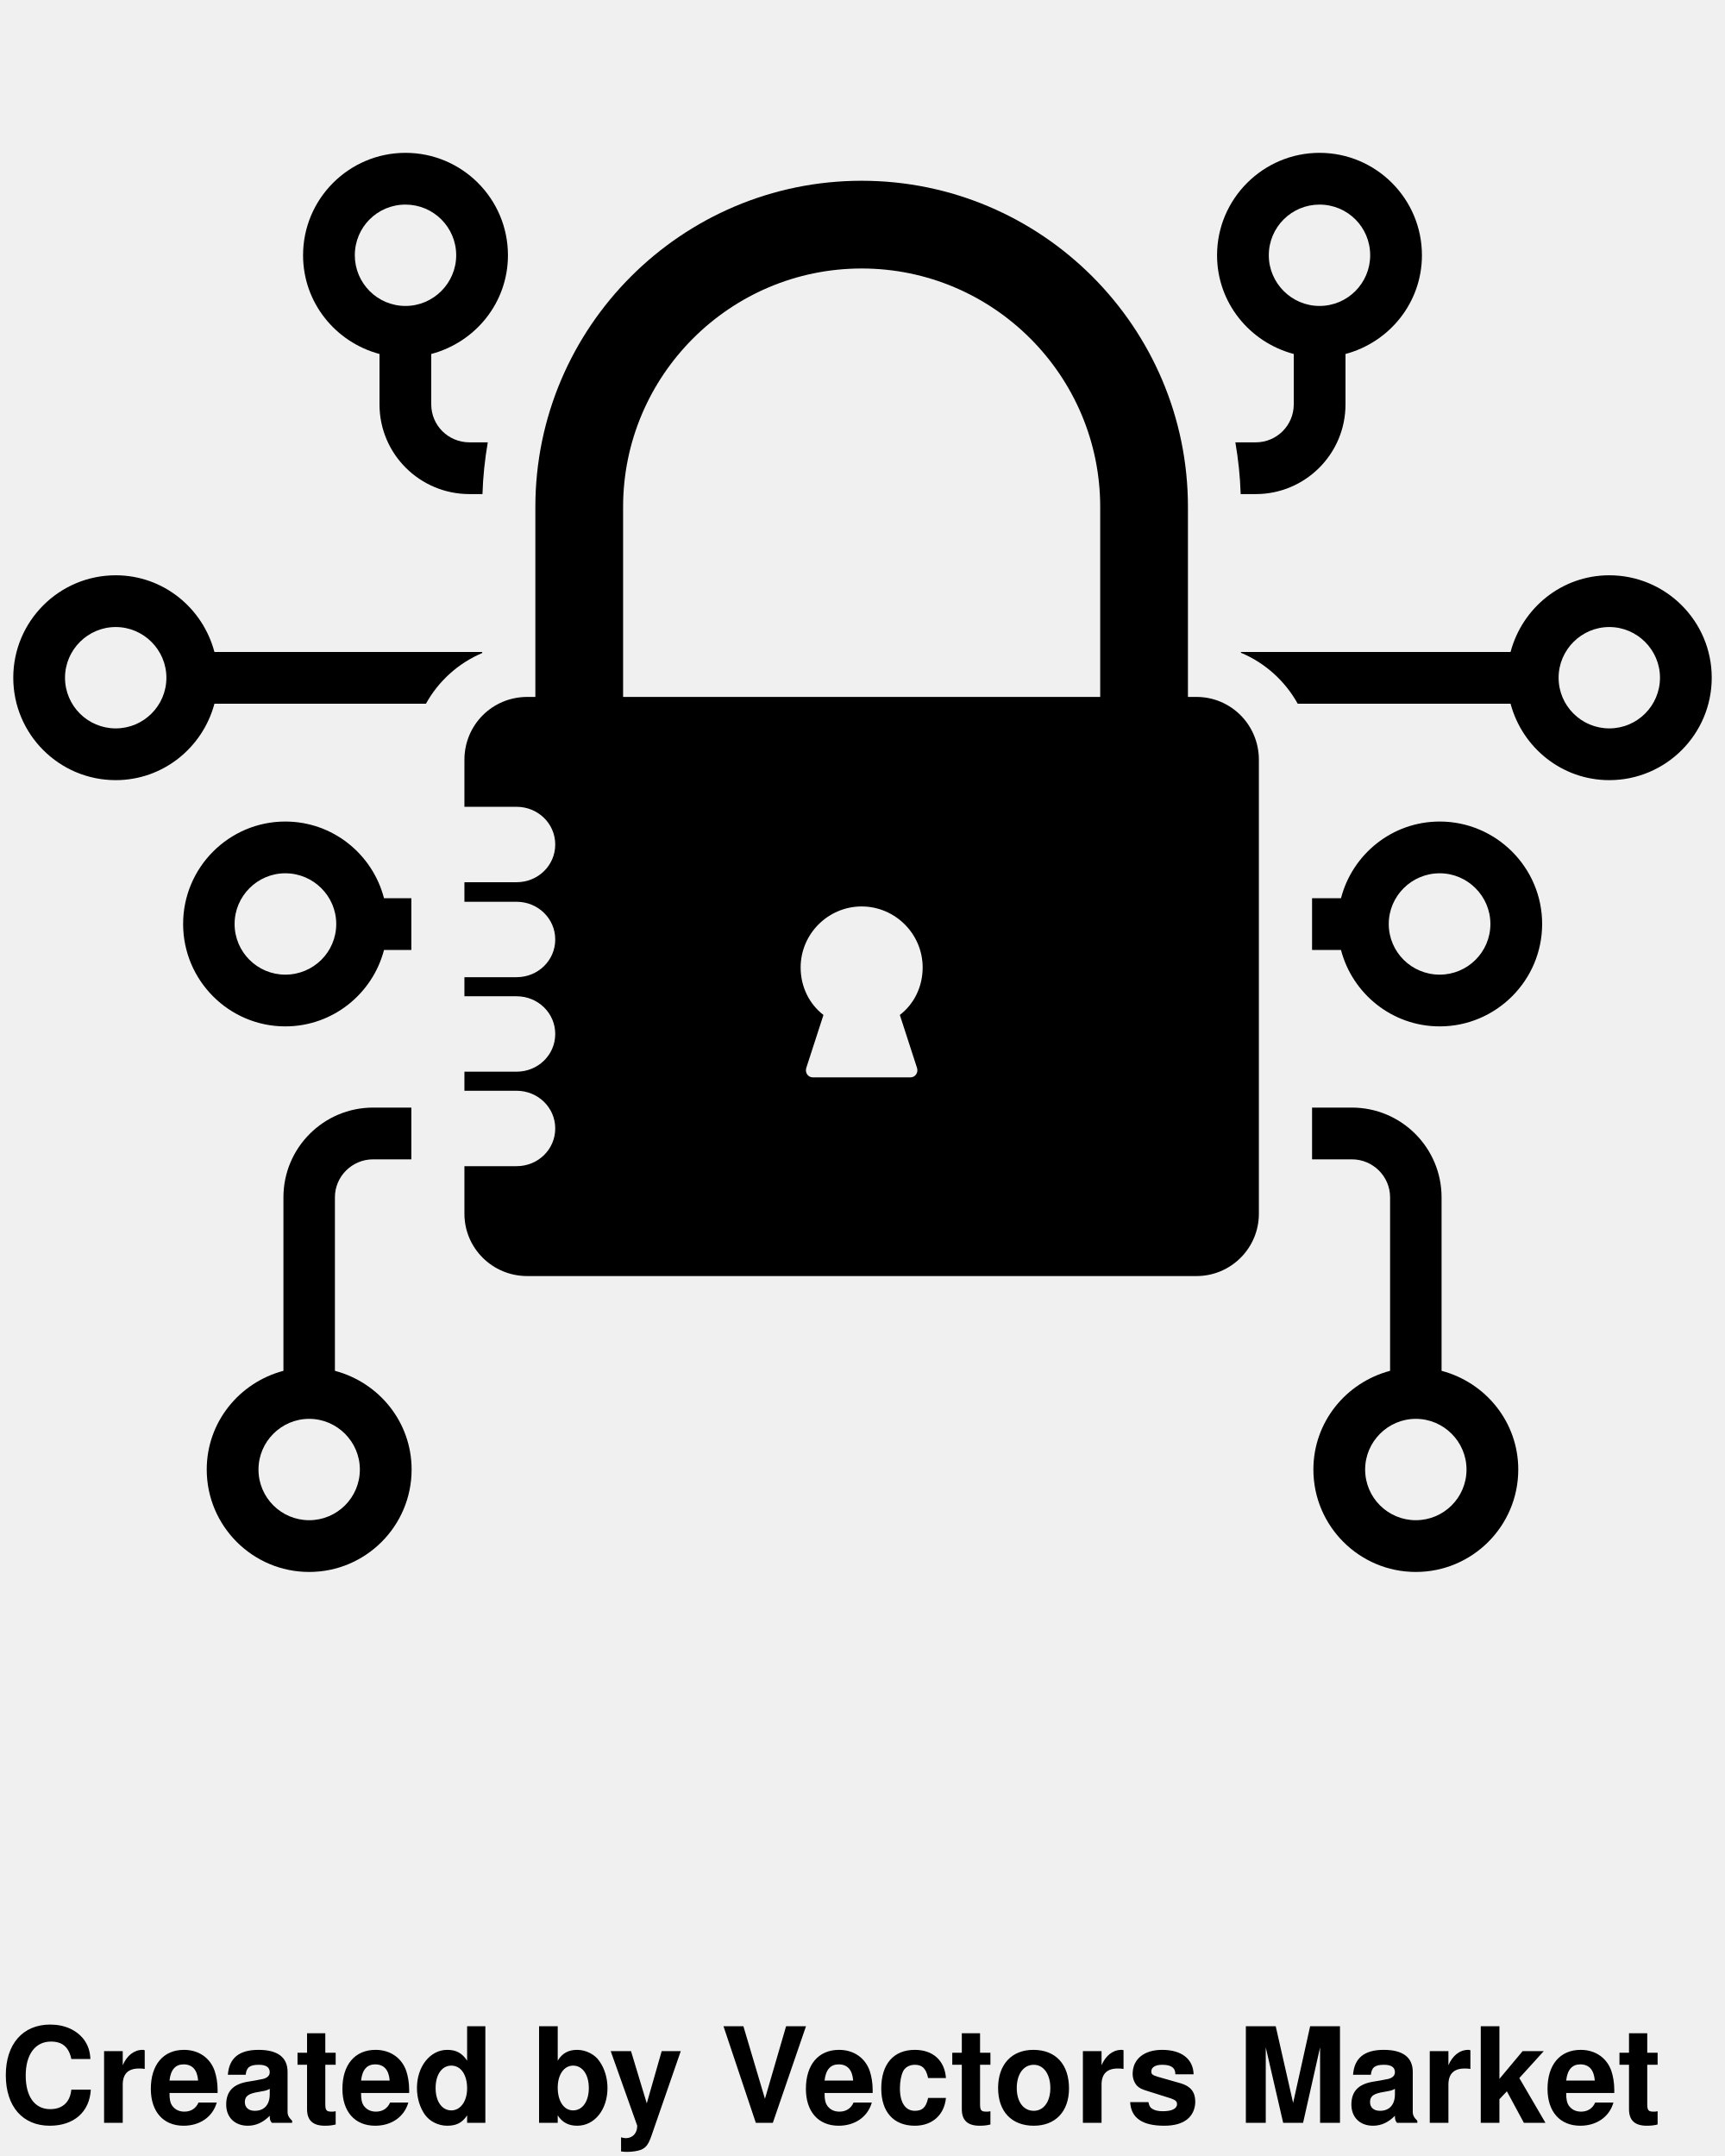
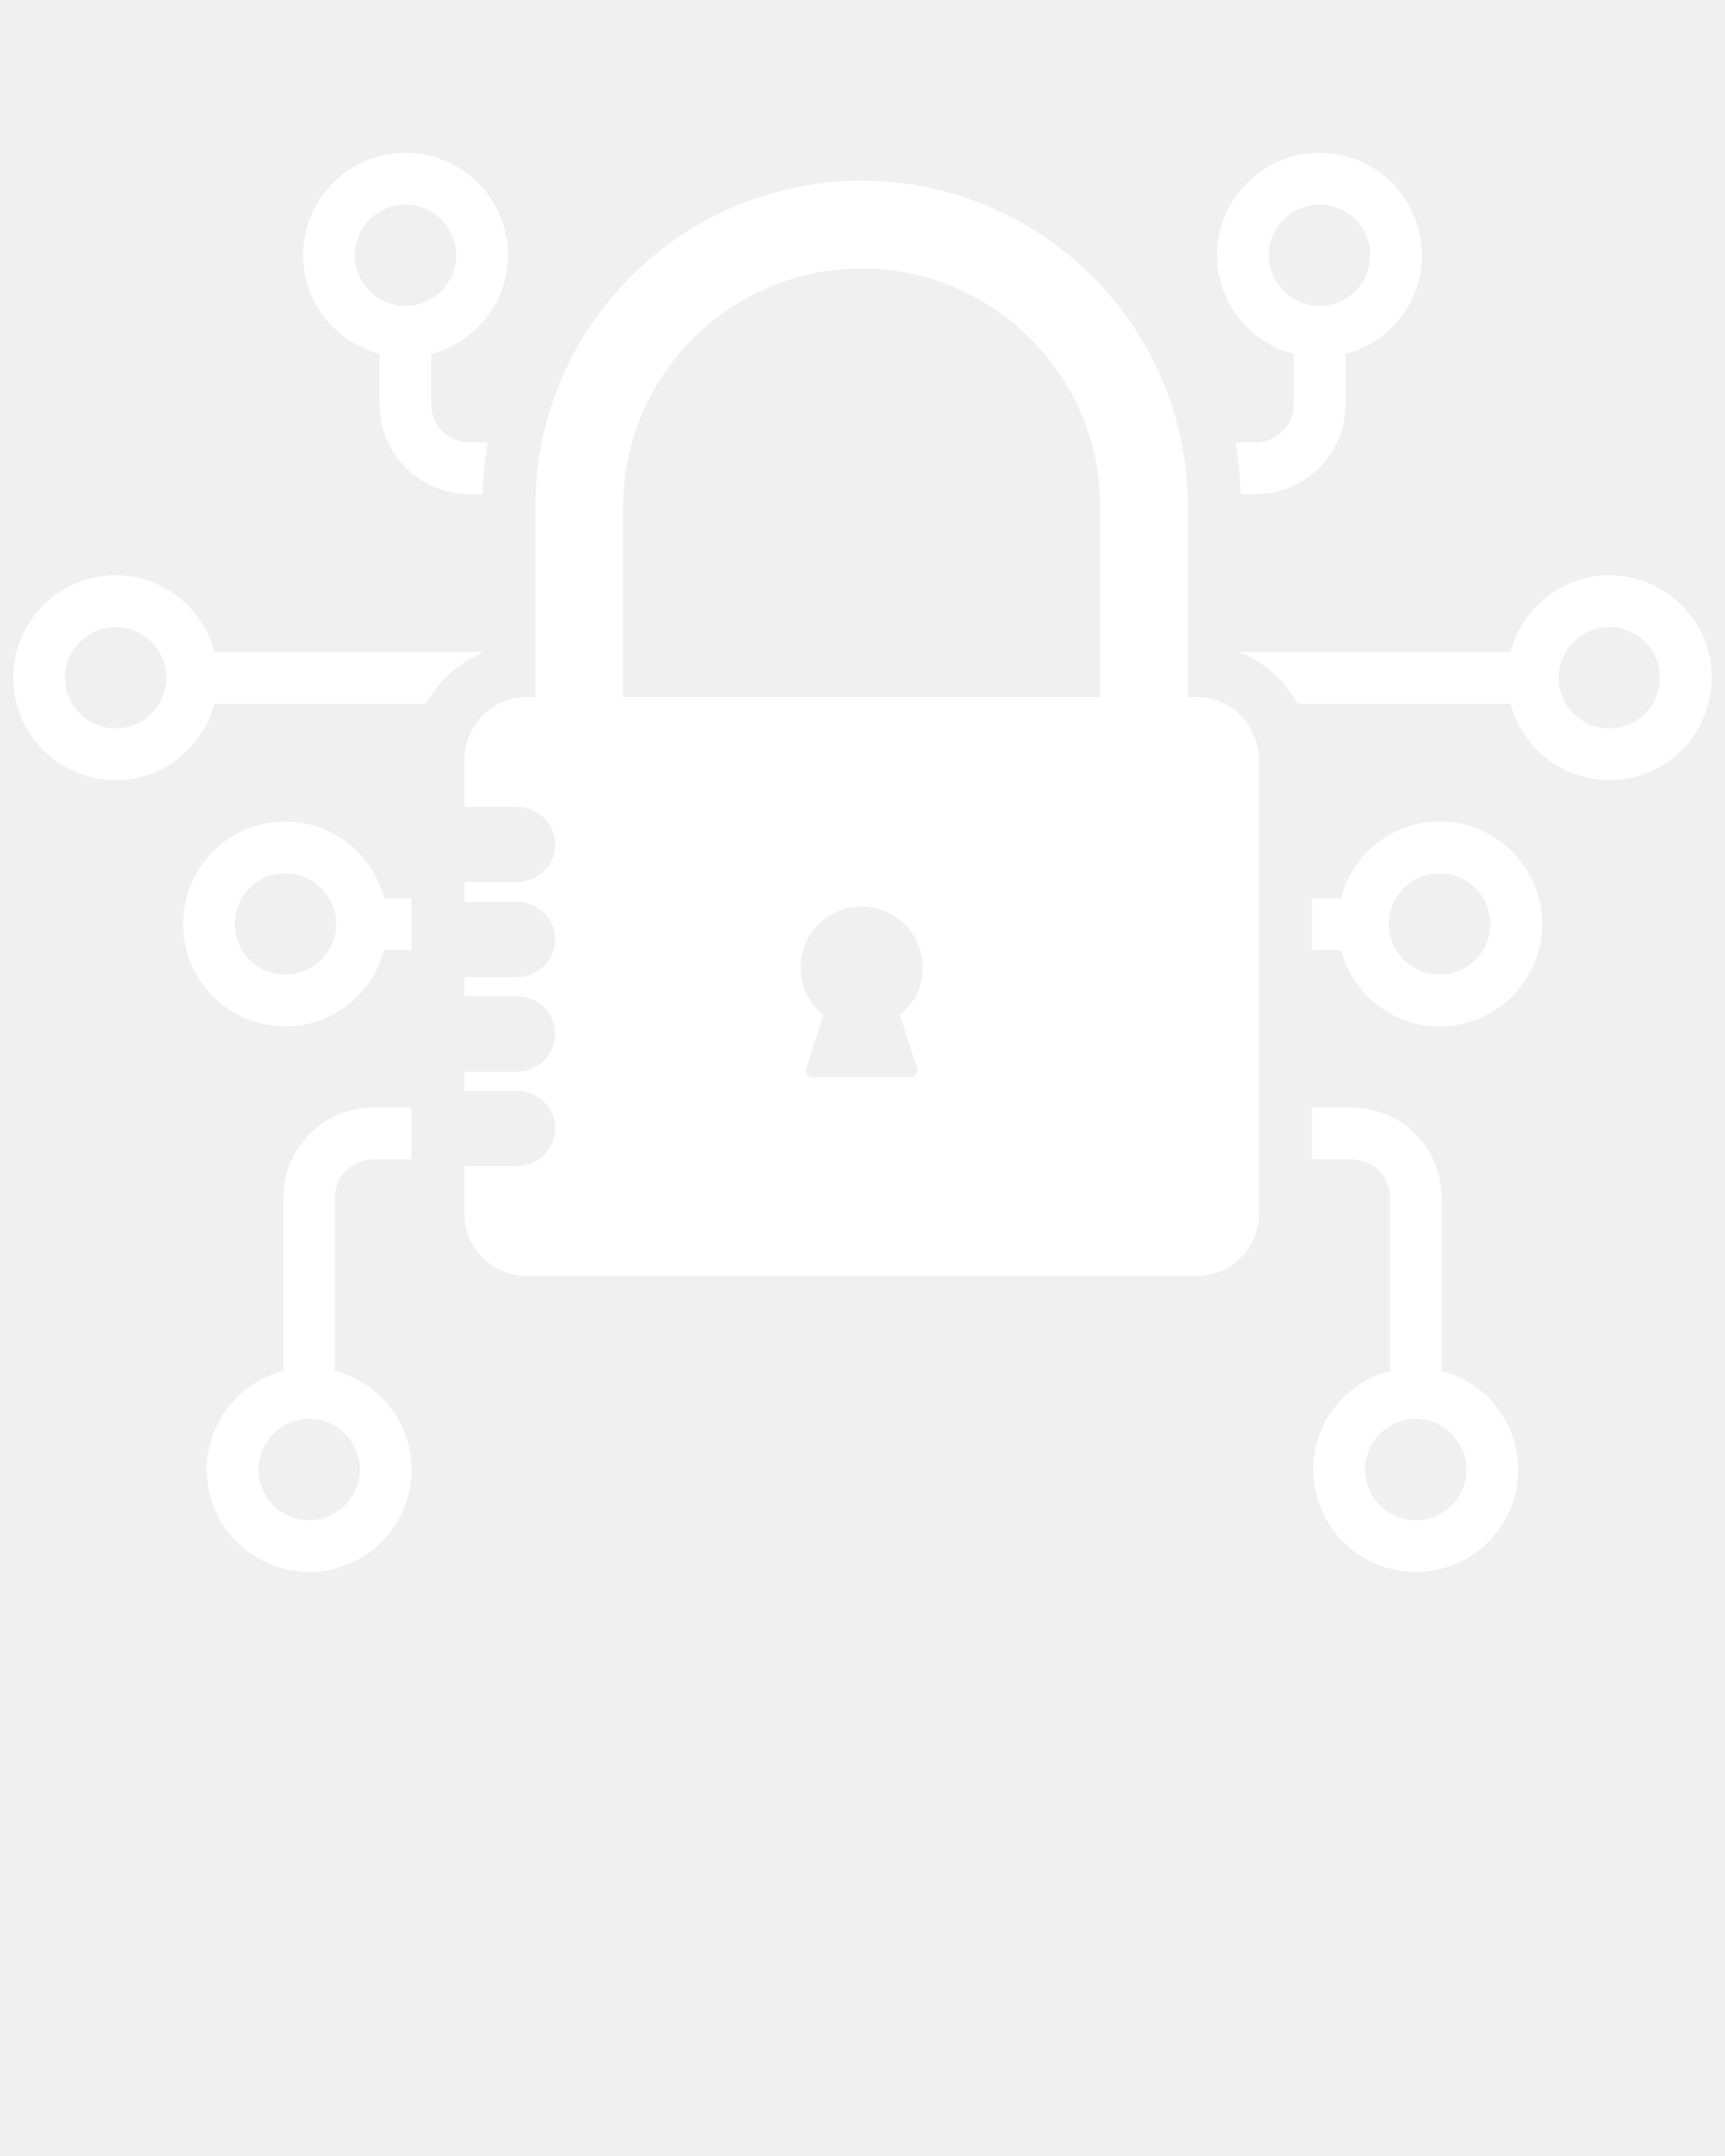
<svg xmlns="http://www.w3.org/2000/svg" version="1.1" x="0px" y="0px" viewBox="0 0 65 81.25" enable-background="new 0 0 65 65" xml:space="preserve">
  <g>
    <g>
-       <path d="M14.3,13.34v1.9c0,1.87,1.52,3.38,3.39,3.38h0.49c0.02-0.66,0.09-1.31,0.2-1.95h-0.69c-0.8,0-1.44-0.64-1.44-1.43v-1.9    c1.66-0.44,2.89-1.93,2.89-3.72c0-2.13-1.73-3.86-3.86-3.86c-2.13,0-3.86,1.73-3.86,3.86C11.42,11.41,12.65,12.9,14.3,13.34z     M15.28,7.71c1.05,0,1.91,0.85,1.91,1.91c0,1.05-0.86,1.91-1.91,1.91c-1.06,0-1.91-0.86-1.91-1.91    C13.37,8.56,14.22,7.71,15.28,7.71z" />
+       <path fill="#FFFFFF" d="M14.3,13.34v1.9c0,1.87,1.52,3.38,3.39,3.38h0.49c0.02-0.66,0.09-1.31,0.2-1.95h-0.69c-0.8,0-1.44-0.64-1.44-1.43v-1.9    c1.66-0.44,2.89-1.93,2.89-3.72c0-2.13-1.73-3.86-3.86-3.86c-2.13,0-3.86,1.73-3.86,3.86C11.42,11.41,12.65,12.9,14.3,13.34z     M15.28,7.71c1.05,0,1.91,0.85,1.91,1.91c0,1.05-0.86,1.91-1.91,1.91c-1.06,0-1.91-0.86-1.91-1.91    C13.37,8.56,14.22,7.71,15.28,7.71z" />
    </g>
    <g>
-       <path d="M12.62,51.66v-6.54c0-0.79,0.65-1.43,1.44-1.43h1.44v-1.95h-1.44c-1.87,0-3.38,1.52-3.38,3.38v6.54    c-1.66,0.44-2.89,1.93-2.89,3.72c0,2.13,1.73,3.86,3.86,3.86s3.86-1.73,3.86-3.86C15.51,53.59,14.28,52.1,12.62,51.66z     M11.65,57.29c-1.05,0-1.91-0.85-1.91-1.91c0-1.05,0.86-1.91,1.91-1.91s1.91,0.86,1.91,1.91C13.56,56.44,12.7,57.29,11.65,57.29z" />
+       <path fill="#FFFFFF" d="M12.62,51.66v-6.54c0-0.79,0.65-1.43,1.44-1.43h1.44v-1.95h-1.44c-1.87,0-3.38,1.52-3.38,3.38v6.54    c-1.66,0.44-2.89,1.93-2.89,3.72c0,2.13,1.73,3.86,3.86,3.86s3.86-1.73,3.86-3.86C15.51,53.59,14.28,52.1,12.62,51.66z     M11.65,57.29c-1.05,0-1.91-0.85-1.91-1.91c0-1.05,0.86-1.91,1.91-1.91s1.91,0.86,1.91,1.91C13.56,56.44,12.7,57.29,11.65,57.29z" />
    </g>
    <g>
-       <path d="M18.17,24.57H8.08c-0.44-1.66-1.93-2.89-3.72-2.89c-2.13,0-3.86,1.73-3.86,3.86c0,2.13,1.73,3.86,3.86,3.86    c1.79,0,3.28-1.23,3.72-2.88h7.97c0.47-0.85,1.22-1.53,2.12-1.91V24.57z M4.36,27.45c-1.05,0-1.91-0.85-1.91-1.91    c0-1.05,0.86-1.91,1.91-1.91c1.05,0,1.91,0.86,1.91,1.91C6.27,26.6,5.41,27.45,4.36,27.45z" />
+       <path fill="#FFFFFF" d="M18.17,24.57H8.08c-0.44-1.66-1.93-2.89-3.72-2.89c-2.13,0-3.86,1.73-3.86,3.86c0,2.13,1.73,3.86,3.86,3.86    c1.79,0,3.28-1.23,3.72-2.88h7.97c0.47-0.85,1.22-1.53,2.12-1.91V24.57z M4.36,27.45c-1.05,0-1.91-0.85-1.91-1.91    c0-1.05,0.86-1.91,1.91-1.91c1.05,0,1.91,0.86,1.91,1.91C6.27,26.6,5.41,27.45,4.36,27.45z" />
    </g>
    <g>
-       <path d="M10.75,38.68c1.79,0,3.29-1.23,3.72-2.88h1.03v-1.95h-1.03c-0.43-1.66-1.93-2.89-3.72-2.89c-2.12,0-3.85,1.73-3.85,3.86    C6.9,36.95,8.63,38.68,10.75,38.68z M10.75,32.91c1.06,0,1.92,0.86,1.92,1.91c0,1.06-0.86,1.91-1.92,1.91    c-1.05,0-1.91-0.85-1.91-1.91C8.84,33.77,9.7,32.91,10.75,32.91z" />
+       <path fill="#FFFFFF" d="M10.75,38.68c1.79,0,3.29-1.23,3.72-2.88h1.03v-1.95h-1.03c-0.43-1.66-1.93-2.89-3.72-2.89c-2.12,0-3.85,1.73-3.85,3.86    C6.9,36.95,8.63,38.68,10.75,38.68z M10.75,32.91c1.06,0,1.92,0.86,1.92,1.91c0,1.06-0.86,1.91-1.92,1.91    c-1.05,0-1.91-0.85-1.91-1.91C8.84,33.77,9.7,32.91,10.75,32.91z" />
    </g>
    <g>
-       <path d="M48.75,13.34v1.9c0,0.79-0.64,1.43-1.43,1.43h-0.77c0.11,0.64,0.18,1.29,0.2,1.95h0.57c1.86,0,3.38-1.51,3.38-3.38v-1.9    c1.65-0.44,2.88-1.93,2.88-3.72c0-2.13-1.73-3.86-3.86-3.86c-2.12,0-3.86,1.73-3.86,3.86C45.86,11.41,47.09,12.9,48.75,13.34z     M49.72,7.71c1.06,0,1.91,0.85,1.91,1.91c0,1.05-0.85,1.91-1.91,1.91c-1.05,0-1.91-0.86-1.91-1.91    C47.81,8.56,48.67,7.71,49.72,7.71z" />
+       <path fill="#FFFFFF" d="M48.75,13.34v1.9c0,0.79-0.64,1.43-1.43,1.43h-0.77c0.11,0.64,0.18,1.29,0.2,1.95h0.57c1.86,0,3.38-1.51,3.38-3.38v-1.9    c1.65-0.44,2.88-1.93,2.88-3.72c0-2.13-1.73-3.86-3.86-3.86c-2.12,0-3.86,1.73-3.86,3.86C45.86,11.41,47.09,12.9,48.75,13.34z     M49.72,7.71c1.06,0,1.91,0.85,1.91,1.91c0,1.05-0.85,1.91-1.91,1.91c-1.05,0-1.91-0.86-1.91-1.91    C47.81,8.56,48.67,7.71,49.72,7.71z" />
    </g>
    <g>
-       <path d="M54.32,51.66v-6.54c0-1.86-1.51-3.38-3.38-3.38h-1.5v1.95h1.5c0.79,0,1.44,0.64,1.44,1.43v6.54    c-1.66,0.44-2.89,1.93-2.89,3.72c0,2.13,1.73,3.86,3.86,3.86c2.13,0,3.86-1.73,3.86-3.86C57.21,53.59,55.98,52.1,54.32,51.66z     M53.35,57.29c-1.05,0-1.91-0.85-1.91-1.91c0-1.05,0.86-1.91,1.91-1.91c1.05,0,1.91,0.86,1.91,1.91    C55.26,56.44,54.4,57.29,53.35,57.29z" />
+       <path fill="#FFFFFF" d="M54.32,51.66v-6.54c0-1.86-1.51-3.38-3.38-3.38h-1.5v1.95h1.5c0.79,0,1.44,0.64,1.44,1.43v6.54    c-1.66,0.44-2.89,1.93-2.89,3.72c0,2.13,1.73,3.86,3.86,3.86c2.13,0,3.86-1.73,3.86-3.86C57.21,53.59,55.98,52.1,54.32,51.66z     M53.35,57.29c-1.05,0-1.91-0.85-1.91-1.91c0-1.05,0.86-1.91,1.91-1.91c1.05,0,1.91,0.86,1.91,1.91    C55.26,56.44,54.4,57.29,53.35,57.29z" />
    </g>
    <g>
-       <path d="M60.64,21.68c-1.79,0-3.28,1.23-3.72,2.89H46.76v0.03c0.91,0.38,1.66,1.06,2.14,1.92h8.02c0.44,1.65,1.93,2.88,3.72,2.88    c2.13,0,3.86-1.73,3.86-3.86C64.5,23.41,62.77,21.68,60.64,21.68z M60.64,27.45c-1.05,0-1.91-0.85-1.91-1.91    c0-1.05,0.86-1.91,1.91-1.91c1.05,0,1.91,0.86,1.91,1.91C62.55,26.6,61.69,27.45,60.64,27.45z" />
+       <path fill="#FFFFFF" d="M60.64,21.68c-1.79,0-3.28,1.23-3.72,2.89H46.76v0.03c0.91,0.38,1.66,1.06,2.14,1.92h8.02c0.44,1.65,1.93,2.88,3.72,2.88    c2.13,0,3.86-1.73,3.86-3.86C64.5,23.41,62.77,21.68,60.64,21.68z M60.64,27.45c-1.05,0-1.91-0.85-1.91-1.91    c0-1.05,0.86-1.91,1.91-1.91c1.05,0,1.91,0.86,1.91,1.91C62.55,26.6,61.69,27.45,60.64,27.45z" />
    </g>
    <g>
-       <path d="M54.25,30.96c-1.79,0-3.29,1.23-3.72,2.89h-1.09v1.95h1.09c0.43,1.65,1.93,2.88,3.72,2.88c2.12,0,3.86-1.73,3.86-3.86    C58.11,32.69,56.37,30.96,54.25,30.96z M54.25,36.73c-1.06,0-1.92-0.85-1.92-1.91c0-1.05,0.86-1.91,1.92-1.91    c1.05,0,1.91,0.86,1.91,1.91C56.16,35.88,55.3,36.73,54.25,36.73z" />
+       <path fill="#FFFFFF" d="M54.25,30.96c-1.79,0-3.29,1.23-3.72,2.89h-1.09v1.95h1.09c0.43,1.65,1.93,2.88,3.72,2.88c2.12,0,3.86-1.73,3.86-3.86    C58.11,32.69,56.37,30.96,54.25,30.96z M54.25,36.73c-1.06,0-1.92-0.85-1.92-1.91c0-1.05,0.86-1.91,1.92-1.91    c1.05,0,1.91,0.86,1.91,1.91C56.16,35.88,55.3,36.73,54.25,36.73z" />
    </g>
    <g>
-       <path d="M45.085,26.264h-0.322v-7.157c0-6.779-5.516-12.295-12.295-12.295c-6.779,0-12.295,5.516-12.295,12.295v7.157h-0.304    c-1.316,0-2.369,1.053-2.369,2.369v1.772h1.965c0.807,0,1.457,0.632,1.457,1.421c0,0.79-0.649,1.421-1.457,1.421H17.5v0.737h1.965    c0.807,0,1.457,0.632,1.457,1.421c0,0.79-0.649,1.421-1.457,1.421H17.5v0.719h1.965c0.807,0,1.457,0.632,1.457,1.421    c0,0.79-0.649,1.421-1.457,1.421H17.5v0.719h1.965c0.807,0,1.457,0.632,1.457,1.421c0,0.79-0.649,1.421-1.457,1.421H17.5v1.79    c0,1.299,1.053,2.351,2.369,2.351h25.216c1.299,0,2.351-1.053,2.351-2.351V28.633C47.436,27.317,46.383,26.264,45.085,26.264z     M34.556,40.25c0.053,0.175-0.07,0.351-0.246,0.351h-3.685c-0.175,0-0.298-0.175-0.245-0.351l0.649-2.001    c-0.527-0.404-0.86-1.053-0.86-1.79c0-1.264,1.035-2.299,2.299-2.299c1.263,0,2.299,1.035,2.299,2.299    c0,0.737-0.333,1.386-0.86,1.79L34.556,40.25z M41.457,26.264H23.479v-7.157c0-4.956,4.033-8.989,8.989-8.989    c4.956,0,8.989,4.033,8.989,8.989V26.264z" />
+       <path fill="#FFFFFF" d="M45.085,26.264h-0.322v-7.157c0-6.779-5.516-12.295-12.295-12.295c-6.779,0-12.295,5.516-12.295,12.295v7.157h-0.304    c-1.316,0-2.369,1.053-2.369,2.369v1.772h1.965c0.807,0,1.457,0.632,1.457,1.421c0,0.79-0.649,1.421-1.457,1.421H17.5v0.737h1.965    c0.807,0,1.457,0.632,1.457,1.421c0,0.79-0.649,1.421-1.457,1.421H17.5v0.719h1.965c0.807,0,1.457,0.632,1.457,1.421    c0,0.79-0.649,1.421-1.457,1.421H17.5v0.719h1.965c0.807,0,1.457,0.632,1.457,1.421c0,0.79-0.649,1.421-1.457,1.421H17.5v1.79    c0,1.299,1.053,2.351,2.369,2.351h25.216c1.299,0,2.351-1.053,2.351-2.351V28.633C47.436,27.317,46.383,26.264,45.085,26.264z     M34.556,40.25c0.053,0.175-0.07,0.351-0.246,0.351h-3.685c-0.175,0-0.298-0.175-0.245-0.351l0.649-2.001    c-0.527-0.404-0.86-1.053-0.86-1.79c0-1.264,1.035-2.299,2.299-2.299c1.263,0,2.299,1.035,2.299,2.299    c0,0.737-0.333,1.386-0.86,1.79L34.556,40.25z M41.457,26.264H23.479v-7.157c0-4.956,4.033-8.989,8.989-8.989    c4.956,0,8.989,4.033,8.989,8.989V26.264z" />
    </g>
  </g>
-   <text x="0" y="80" fill="#000000" font-size="5px" font-weight="bold" font-family="'Helvetica Neue', Helvetica, Arial-Unicode, Arial, Sans-serif">Created by Vectors Market</text>
-   <text x="0" y="85" fill="#000000" font-size="5px" font-weight="bold" font-family="'Helvetica Neue', Helvetica, Arial-Unicode, Arial, Sans-serif">from the Noun Project</text>
</svg>
